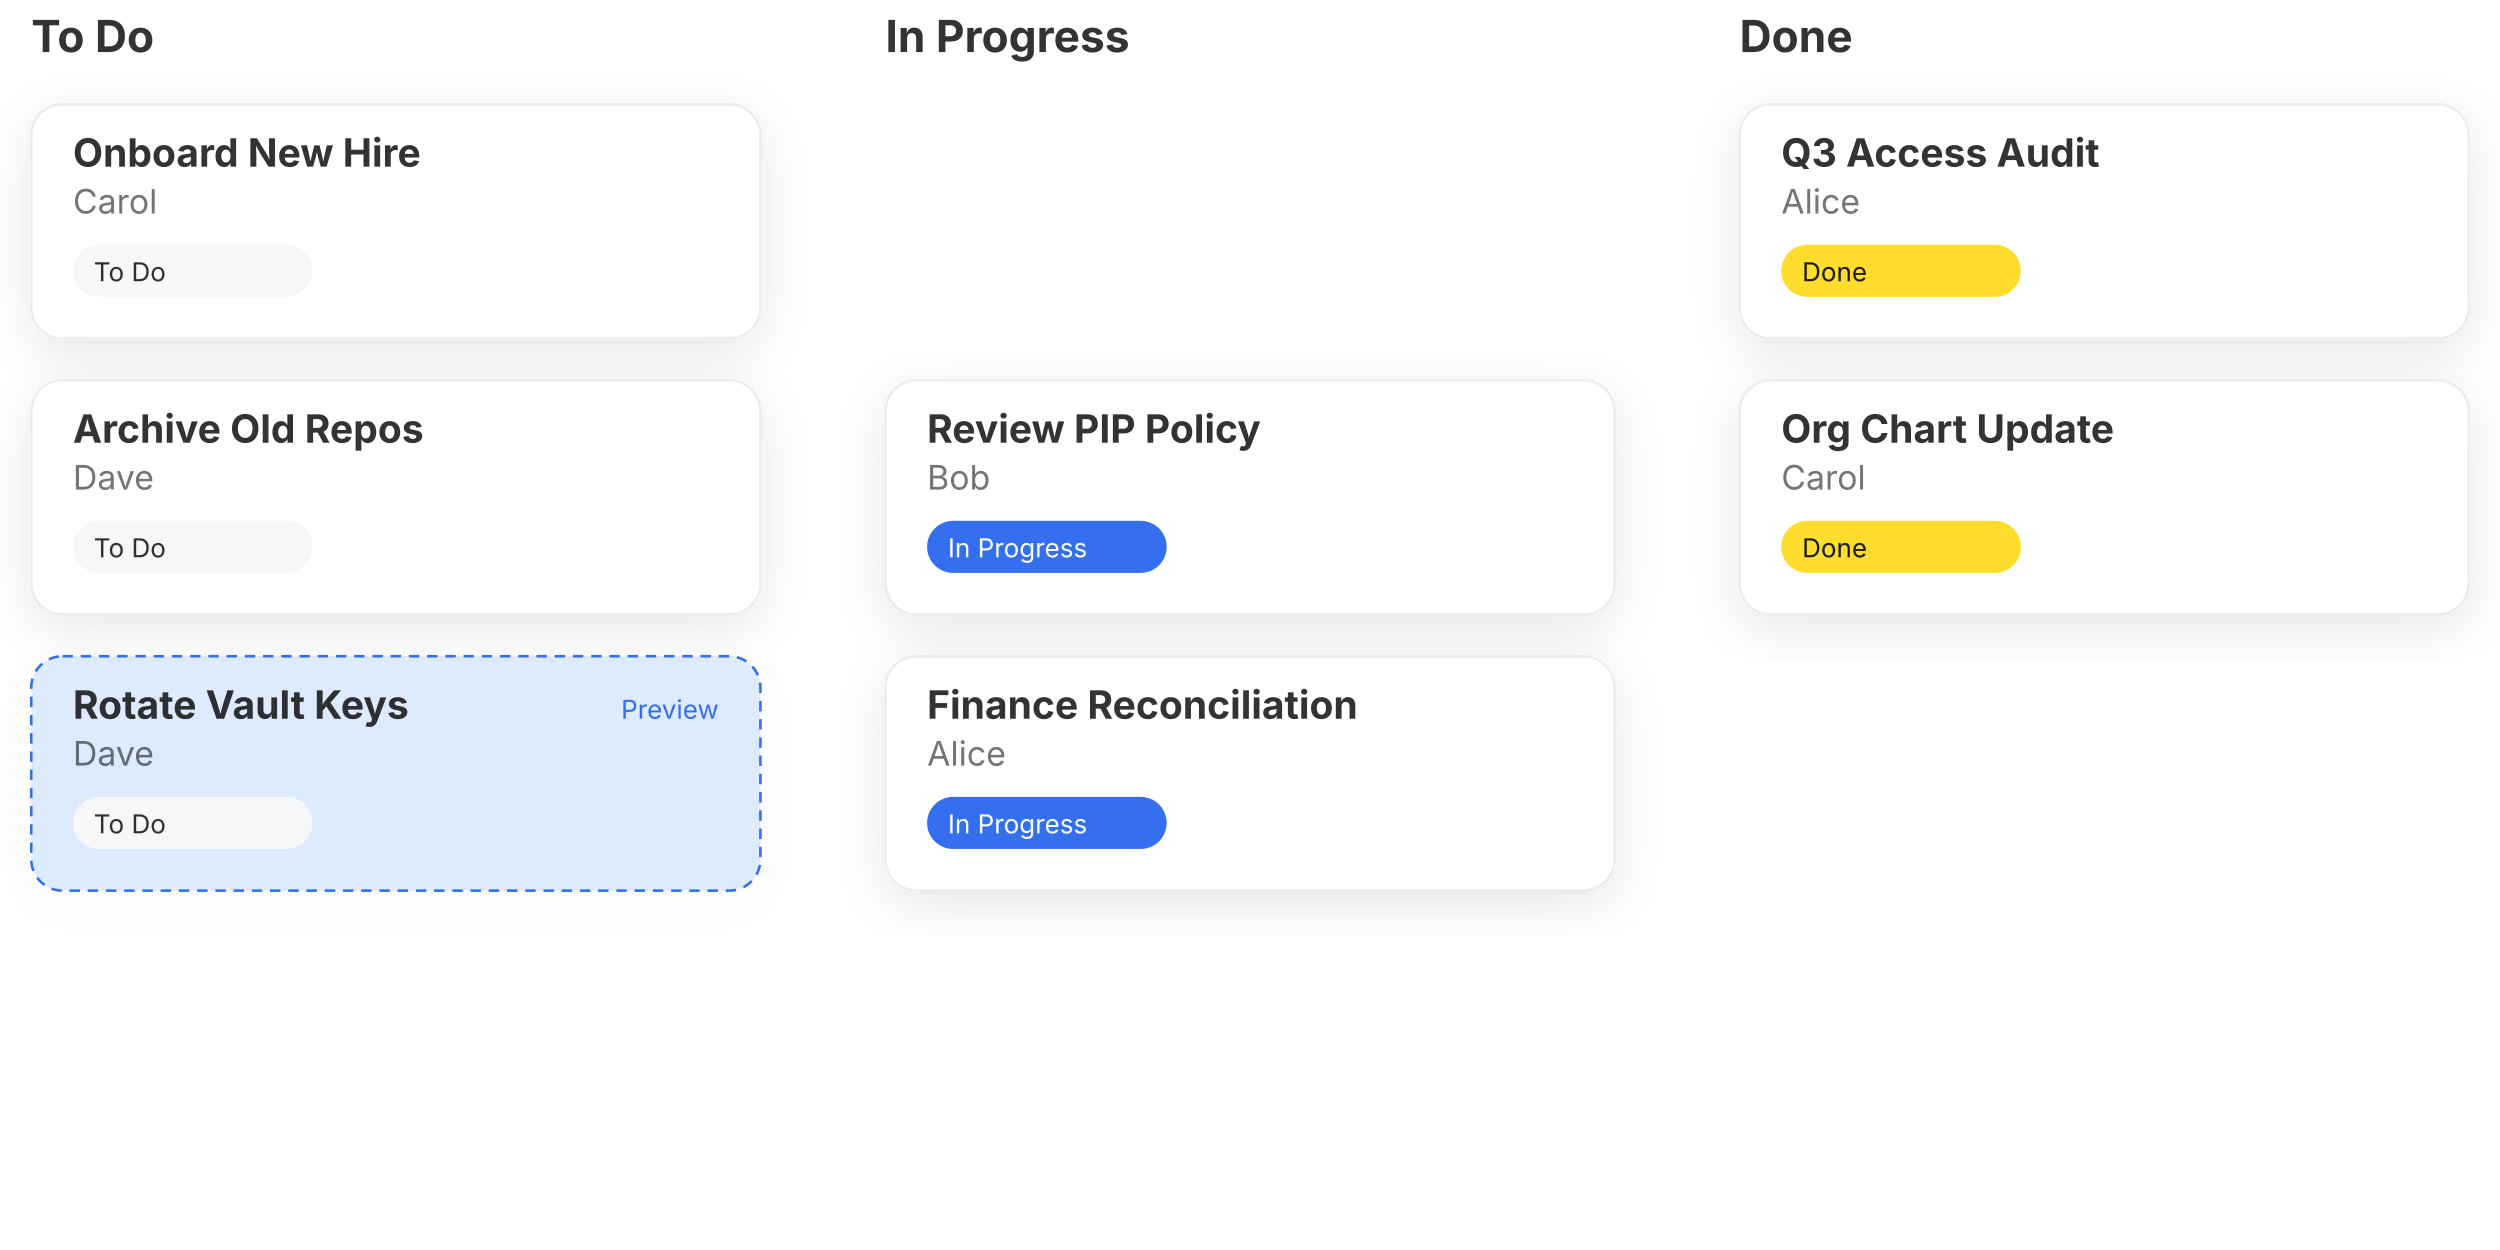
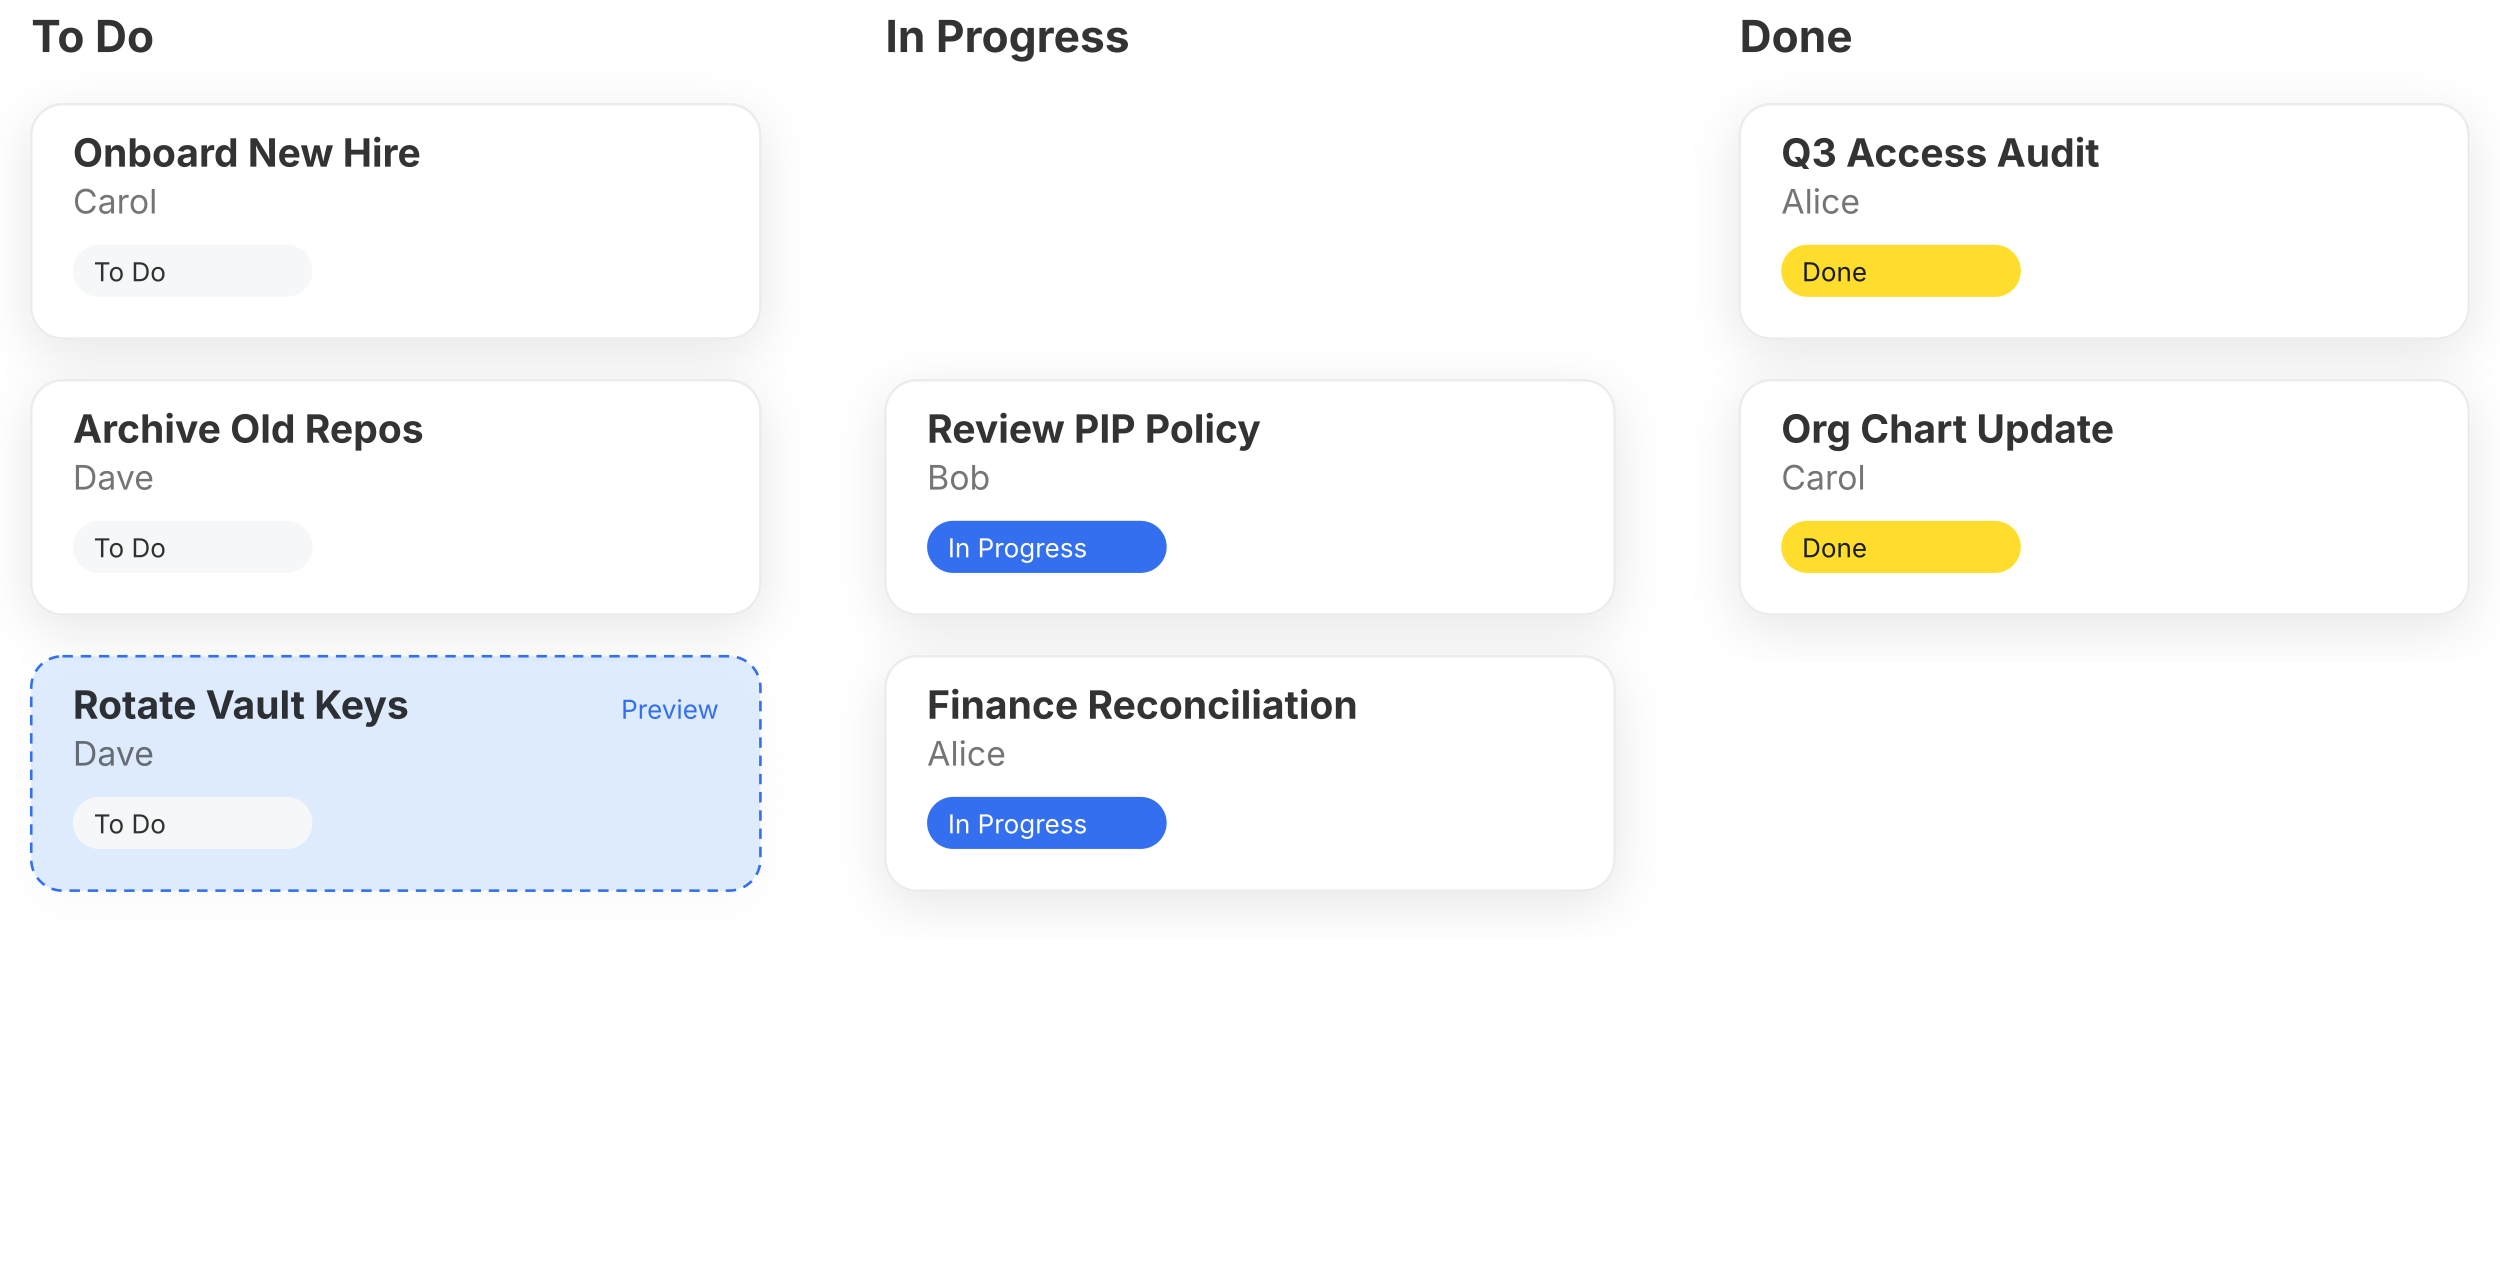
- <svg xmlns="http://www.w3.org/2000/svg" viewBox="0 0 960 480" role="img" data-vi-canvas="1" font-family="Inter, Roboto, system-ui, sans-serif" aria-label="The task board with one card previewed in a new column, marked as a preview, not a fact.">
+ <svg xmlns="http://www.w3.org/2000/svg" viewBox="0 0 960 488" role="img" data-vi-canvas="1" font-family="Inter, Roboto, system-ui, sans-serif" aria-label="The task board with one card previewed in a new column, marked as a preview, not a fact.">
  <filter id="soft-shadow" x="-20%" y="-20%" width="140%" height="140%">
    <feDropShadow dx="0" dy="5" stdDeviation="10" flood-color="#000000" flood-opacity="0.10" />
  </filter>
  <g transform="translate(12, 0)">
    <g transform="translate(0, 0)">
      <text x="0" y="20" text-anchor="start" fill="var(--vi-text-primary, rgba(0,0,0,0.80))" font-weight="700" font-size="17">To Do</text>
    </g>
    <g transform="translate(0, 40)">
      <g filter="url(#soft-shadow)">
        <rect x="0" width="280" height="90" rx="12" fill="var(--vi-surface-card, #FFFFFF)" stroke="var(--vi-line, #EAECEE)" stroke-width="1" />
      </g>
      <g transform="translate(16, 0)">
        <text x="0" y="24" text-anchor="start" fill="var(--vi-text-primary, rgba(0,0,0,0.80))" font-weight="700" font-size="15">Onboard New Hire</text>
      </g>
      <g transform="translate(16, 0)">
        <text x="0" y="42" text-anchor="start" fill="var(--vi-text-secondary, rgba(0,0,0,0.54))" font-weight="400" font-size="13">Carol</text>
      </g>
      <g transform="translate(16, 0)">
        <g transform="translate(0, 54)">
          <rect x="0" width="92" height="20" rx="10" fill="var(--vi-surface-track, #F6F7F8)" />
          <g transform="translate(8, 0)">
            <text x="0" y="14" text-anchor="start" fill="var(--vi-text-primary, rgba(0,0,0,0.80))" font-weight="400" font-size="10">To Do</text>
          </g>
        </g>
      </g>
    </g>
    <g transform="translate(0, 146)">
      <g filter="url(#soft-shadow)">
        <rect x="0" width="280" height="90" rx="12" fill="var(--vi-surface-card, #FFFFFF)" stroke="var(--vi-line, #EAECEE)" stroke-width="1" />
      </g>
      <g transform="translate(16, 0)">
        <text x="0" y="24" text-anchor="start" fill="var(--vi-text-primary, rgba(0,0,0,0.80))" font-weight="700" font-size="15">Archive Old Repos</text>
      </g>
      <g transform="translate(16, 0)">
        <text x="0" y="42" text-anchor="start" fill="var(--vi-text-secondary, rgba(0,0,0,0.54))" font-weight="400" font-size="13">Dave</text>
      </g>
      <g transform="translate(16, 0)">
        <g transform="translate(0, 54)">
          <rect x="0" width="92" height="20" rx="10" fill="var(--vi-surface-track, #F6F7F8)" />
          <g transform="translate(8, 0)">
            <text x="0" y="14" text-anchor="start" fill="var(--vi-text-primary, rgba(0,0,0,0.80))" font-weight="400" font-size="10">To Do</text>
          </g>
        </g>
      </g>
    </g>
    <g transform="translate(0, 252)">
      <g filter="url(#soft-shadow)">
        <rect x="0" width="280" height="90" rx="12" fill="rgba(66,139,249,0.16)" stroke="var(--vi-action, #336FEE)" stroke-width="1" stroke-dasharray="4 3" />
      </g>
      <g transform="translate(16, 0)">
        <text x="0" y="24" text-anchor="start" fill="var(--vi-text-primary, rgba(0,0,0,0.80))" font-weight="700" font-size="15">Rotate Vault Keys</text>
      </g>
      <g transform="translate(16, 0)">
        <text x="0" y="42" text-anchor="start" fill="var(--vi-text-secondary, rgba(0,0,0,0.54))" font-weight="400" font-size="13">Dave</text>
      </g>
      <g transform="translate(16, 0)">
        <g transform="translate(0, 54)">
          <rect x="0" width="92" height="20" rx="10" fill="var(--vi-surface-track, #F6F7F8)" />
          <g transform="translate(8, 0)">
            <text x="0" y="14" text-anchor="start" fill="var(--vi-text-primary, rgba(0,0,0,0.80))" font-weight="400" font-size="10">To Do</text>
          </g>
        </g>
      </g>
      <g transform="translate(16, 0)">
        <text x="248" y="24" text-anchor="end" fill="var(--vi-action, #336FEE)" font-weight="400" font-size="10">Preview</text>
      </g>
    </g>
    <g transform="translate(0, 358)">
</g>
  </g>
  <g transform="translate(340, 0)">
    <g transform="translate(0, 0)">
      <text x="0" y="20" text-anchor="start" fill="var(--vi-text-primary, rgba(0,0,0,0.80))" font-weight="700" font-size="17">In Progress</text>
    </g>
    <g transform="translate(0, 40)">
</g>
    <g transform="translate(0, 146)">
      <g filter="url(#soft-shadow)">
        <rect x="0" width="280" height="90" rx="12" fill="var(--vi-surface-card, #FFFFFF)" stroke="var(--vi-line, #EAECEE)" stroke-width="1" />
      </g>
      <g transform="translate(16, 0)">
        <text x="0" y="24" text-anchor="start" fill="var(--vi-text-primary, rgba(0,0,0,0.80))" font-weight="700" font-size="15">Review PIP Policy</text>
      </g>
      <g transform="translate(16, 0)">
        <text x="0" y="42" text-anchor="start" fill="var(--vi-text-secondary, rgba(0,0,0,0.54))" font-weight="400" font-size="13">Bob</text>
      </g>
      <g transform="translate(16, 0)">
        <g transform="translate(0, 54)">
          <rect x="0" width="92" height="20" rx="10" fill="var(--vi-action, #336FEE)" />
          <g transform="translate(8, 0)">
            <text x="0" y="14" text-anchor="start" fill="var(--vi-on-action, #FFFFFF)" font-weight="400" font-size="10">In Progress</text>
          </g>
        </g>
      </g>
    </g>
    <g transform="translate(0, 252)">
      <g filter="url(#soft-shadow)">
        <rect x="0" width="280" height="90" rx="12" fill="var(--vi-surface-card, #FFFFFF)" stroke="var(--vi-line, #EAECEE)" stroke-width="1" />
      </g>
      <g transform="translate(16, 0)">
        <text x="0" y="24" text-anchor="start" fill="var(--vi-text-primary, rgba(0,0,0,0.80))" font-weight="700" font-size="15">Finance Reconciliation</text>
      </g>
      <g transform="translate(16, 0)">
        <text x="0" y="42" text-anchor="start" fill="var(--vi-text-secondary, rgba(0,0,0,0.54))" font-weight="400" font-size="13">Alice</text>
      </g>
      <g transform="translate(16, 0)">
        <g transform="translate(0, 54)">
          <rect x="0" width="92" height="20" rx="10" fill="var(--vi-action, #336FEE)" />
          <g transform="translate(8, 0)">
            <text x="0" y="14" text-anchor="start" fill="var(--vi-on-action, #FFFFFF)" font-weight="400" font-size="10">In Progress</text>
          </g>
        </g>
      </g>
    </g>
    <g transform="translate(0, 358)">
</g>
  </g>
  <g transform="translate(668, 0)">
    <g transform="translate(0, 0)">
      <text x="0" y="20" text-anchor="start" fill="var(--vi-text-primary, rgba(0,0,0,0.80))" font-weight="700" font-size="17">Done</text>
    </g>
    <g transform="translate(0, 40)">
      <g filter="url(#soft-shadow)">
        <rect x="0" width="280" height="90" rx="12" fill="var(--vi-surface-card, #FFFFFF)" stroke="var(--vi-line, #EAECEE)" stroke-width="1" />
      </g>
      <g transform="translate(16, 0)">
        <text x="0" y="24" text-anchor="start" fill="var(--vi-text-primary, rgba(0,0,0,0.80))" font-weight="700" font-size="15">Q3 Access Audit</text>
      </g>
      <g transform="translate(16, 0)">
        <text x="0" y="42" text-anchor="start" fill="var(--vi-text-secondary, rgba(0,0,0,0.54))" font-weight="400" font-size="13">Alice</text>
      </g>
      <g transform="translate(16, 0)">
        <g transform="translate(0, 54)">
          <rect x="0" width="92" height="20" rx="10" fill="var(--vi-accent, #FFDD2D)" />
          <g transform="translate(8, 0)">
            <text x="0" y="14" text-anchor="start" fill="var(--vi-on-accent, #1C1C1E)" font-weight="400" font-size="10">Done</text>
          </g>
        </g>
      </g>
    </g>
    <g transform="translate(0, 146)">
      <g filter="url(#soft-shadow)">
        <rect x="0" width="280" height="90" rx="12" fill="var(--vi-surface-card, #FFFFFF)" stroke="var(--vi-line, #EAECEE)" stroke-width="1" />
      </g>
      <g transform="translate(16, 0)">
        <text x="0" y="24" text-anchor="start" fill="var(--vi-text-primary, rgba(0,0,0,0.80))" font-weight="700" font-size="15">Org Chart Update</text>
      </g>
      <g transform="translate(16, 0)">
        <text x="0" y="42" text-anchor="start" fill="var(--vi-text-secondary, rgba(0,0,0,0.54))" font-weight="400" font-size="13">Carol</text>
      </g>
      <g transform="translate(16, 0)">
        <g transform="translate(0, 54)">
          <rect x="0" width="92" height="20" rx="10" fill="var(--vi-accent, #FFDD2D)" />
          <g transform="translate(8, 0)">
            <text x="0" y="14" text-anchor="start" fill="var(--vi-on-accent, #1C1C1E)" font-weight="400" font-size="10">Done</text>
          </g>
        </g>
      </g>
    </g>
    <g transform="translate(0, 252)">
</g>
    <g transform="translate(0, 358)">
</g>
  </g>
</svg>
